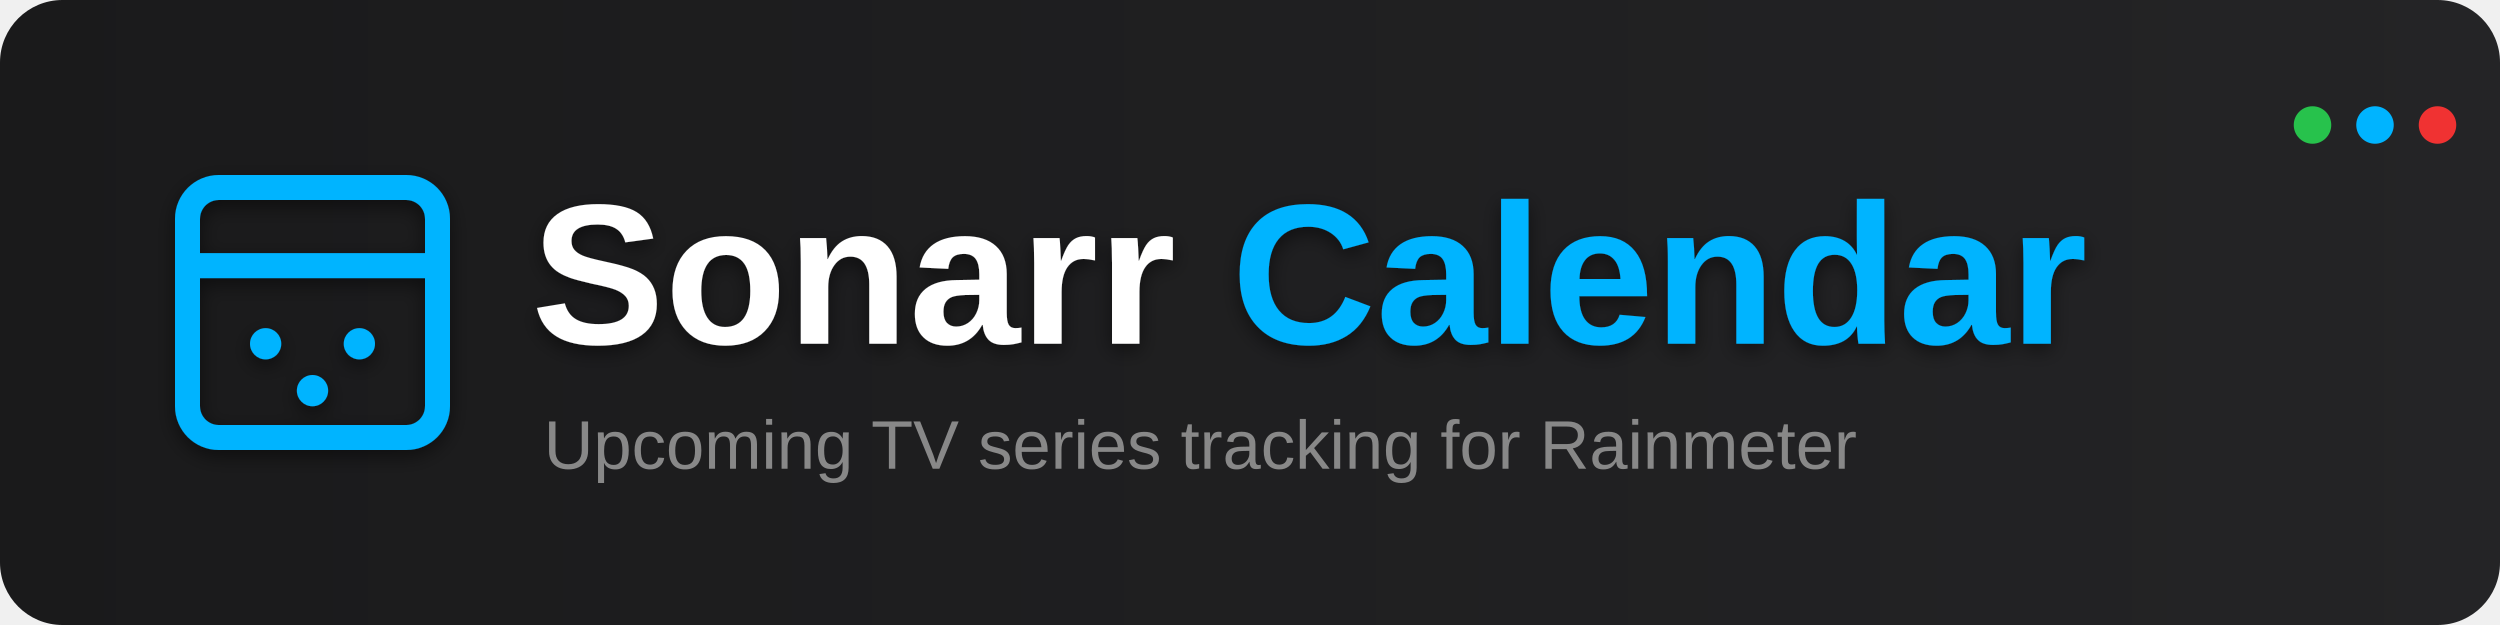
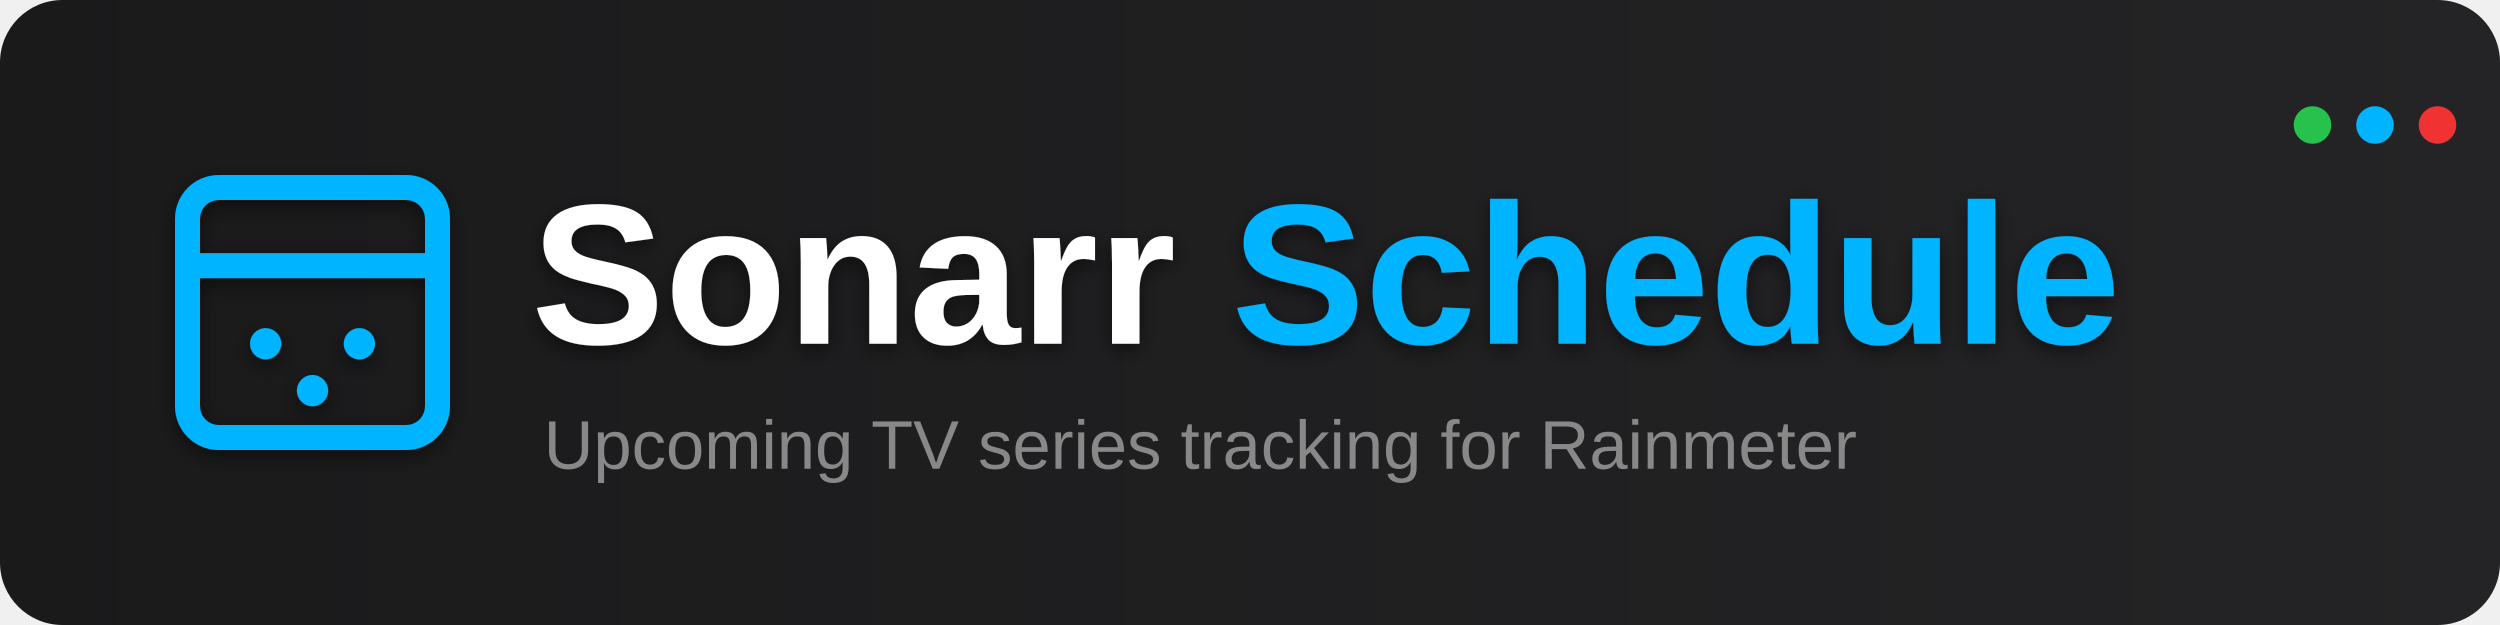
<svg xmlns="http://www.w3.org/2000/svg" width="800" height="200">
  <defs>
    <linearGradient id="grad1" x1="0%" y1="0%" x2="100%" y2="0%">
      <stop offset="0%" style="stop-color:#1a1a1b;stop-opacity:1" />
      <stop offset="100%" style="stop-color:#242426;stop-opacity:1" />
    </linearGradient>
    <filter id="shadow" x="-20%" y="-20%" width="140%" height="140%">
      <feGaussianBlur in="SourceAlpha" stdDeviation="3" />
      <feOffset dx="0" dy="2" result="offsetblur" />
      <feComponentTransfer>
        <feFuncA type="linear" slope="0.5" />
      </feComponentTransfer>
      <feMerge>
        <feMergeNode />
        <feMergeNode in="SourceGraphic" />
      </feMerge>
    </filter>
  </defs>
  <rect width="800" height="200" rx="20" fill="url(#grad1)" />
  <g transform="translate(60, 60)" filter="url(#shadow)">
    <rect x="0" y="0" width="80" height="80" rx="10" fill="none" stroke="#00b4ff" stroke-width="8" />
    <line x1="0" y1="25" x2="80" y2="25" stroke="#00b4ff" stroke-width="8" />
    <circle cx="25" cy="50" r="5" fill="#00b4ff" />
    <circle cx="55" cy="50" r="5" fill="#00b4ff" />
    <circle cx="40" cy="65" r="5" fill="#00b4ff" />
  </g>
  <text x="170" y="110" font-family="Segoe UI, Arial, sans-serif" font-size="64" font-weight="bold" fill="#ffffff" filter="url(#shadow)">
-     Sonarr <tspan fill="#00b4ff">Calendar</tspan>
+     Sonarr <tspan fill="#00b4ff">Schedule</tspan>
  </text>
  <text x="174" y="150" font-family="Segoe UI, Arial, sans-serif" font-size="22" font-weight="500" fill="#888888">
    Upcoming TV series tracking for Rainmeter
  </text>
  <circle cx="740" cy="40" r="6" fill="#27c24c" />
  <circle cx="760" cy="40" r="6" fill="#00b4ff" />
  <circle cx="780" cy="40" r="6" fill="#f03232" />
</svg>
